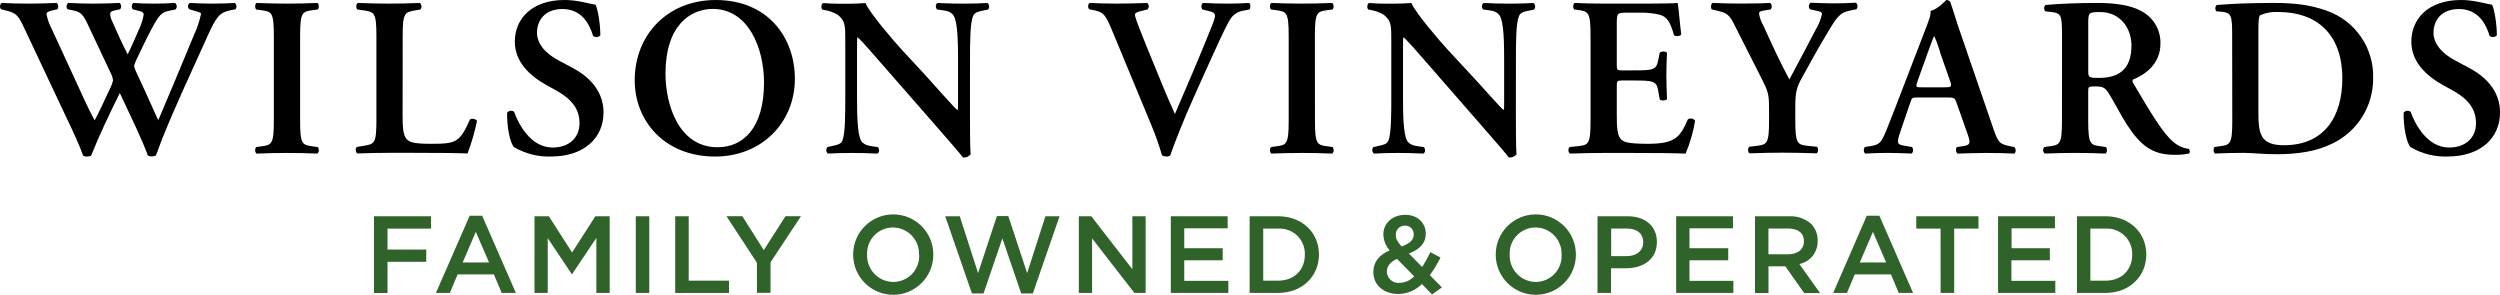
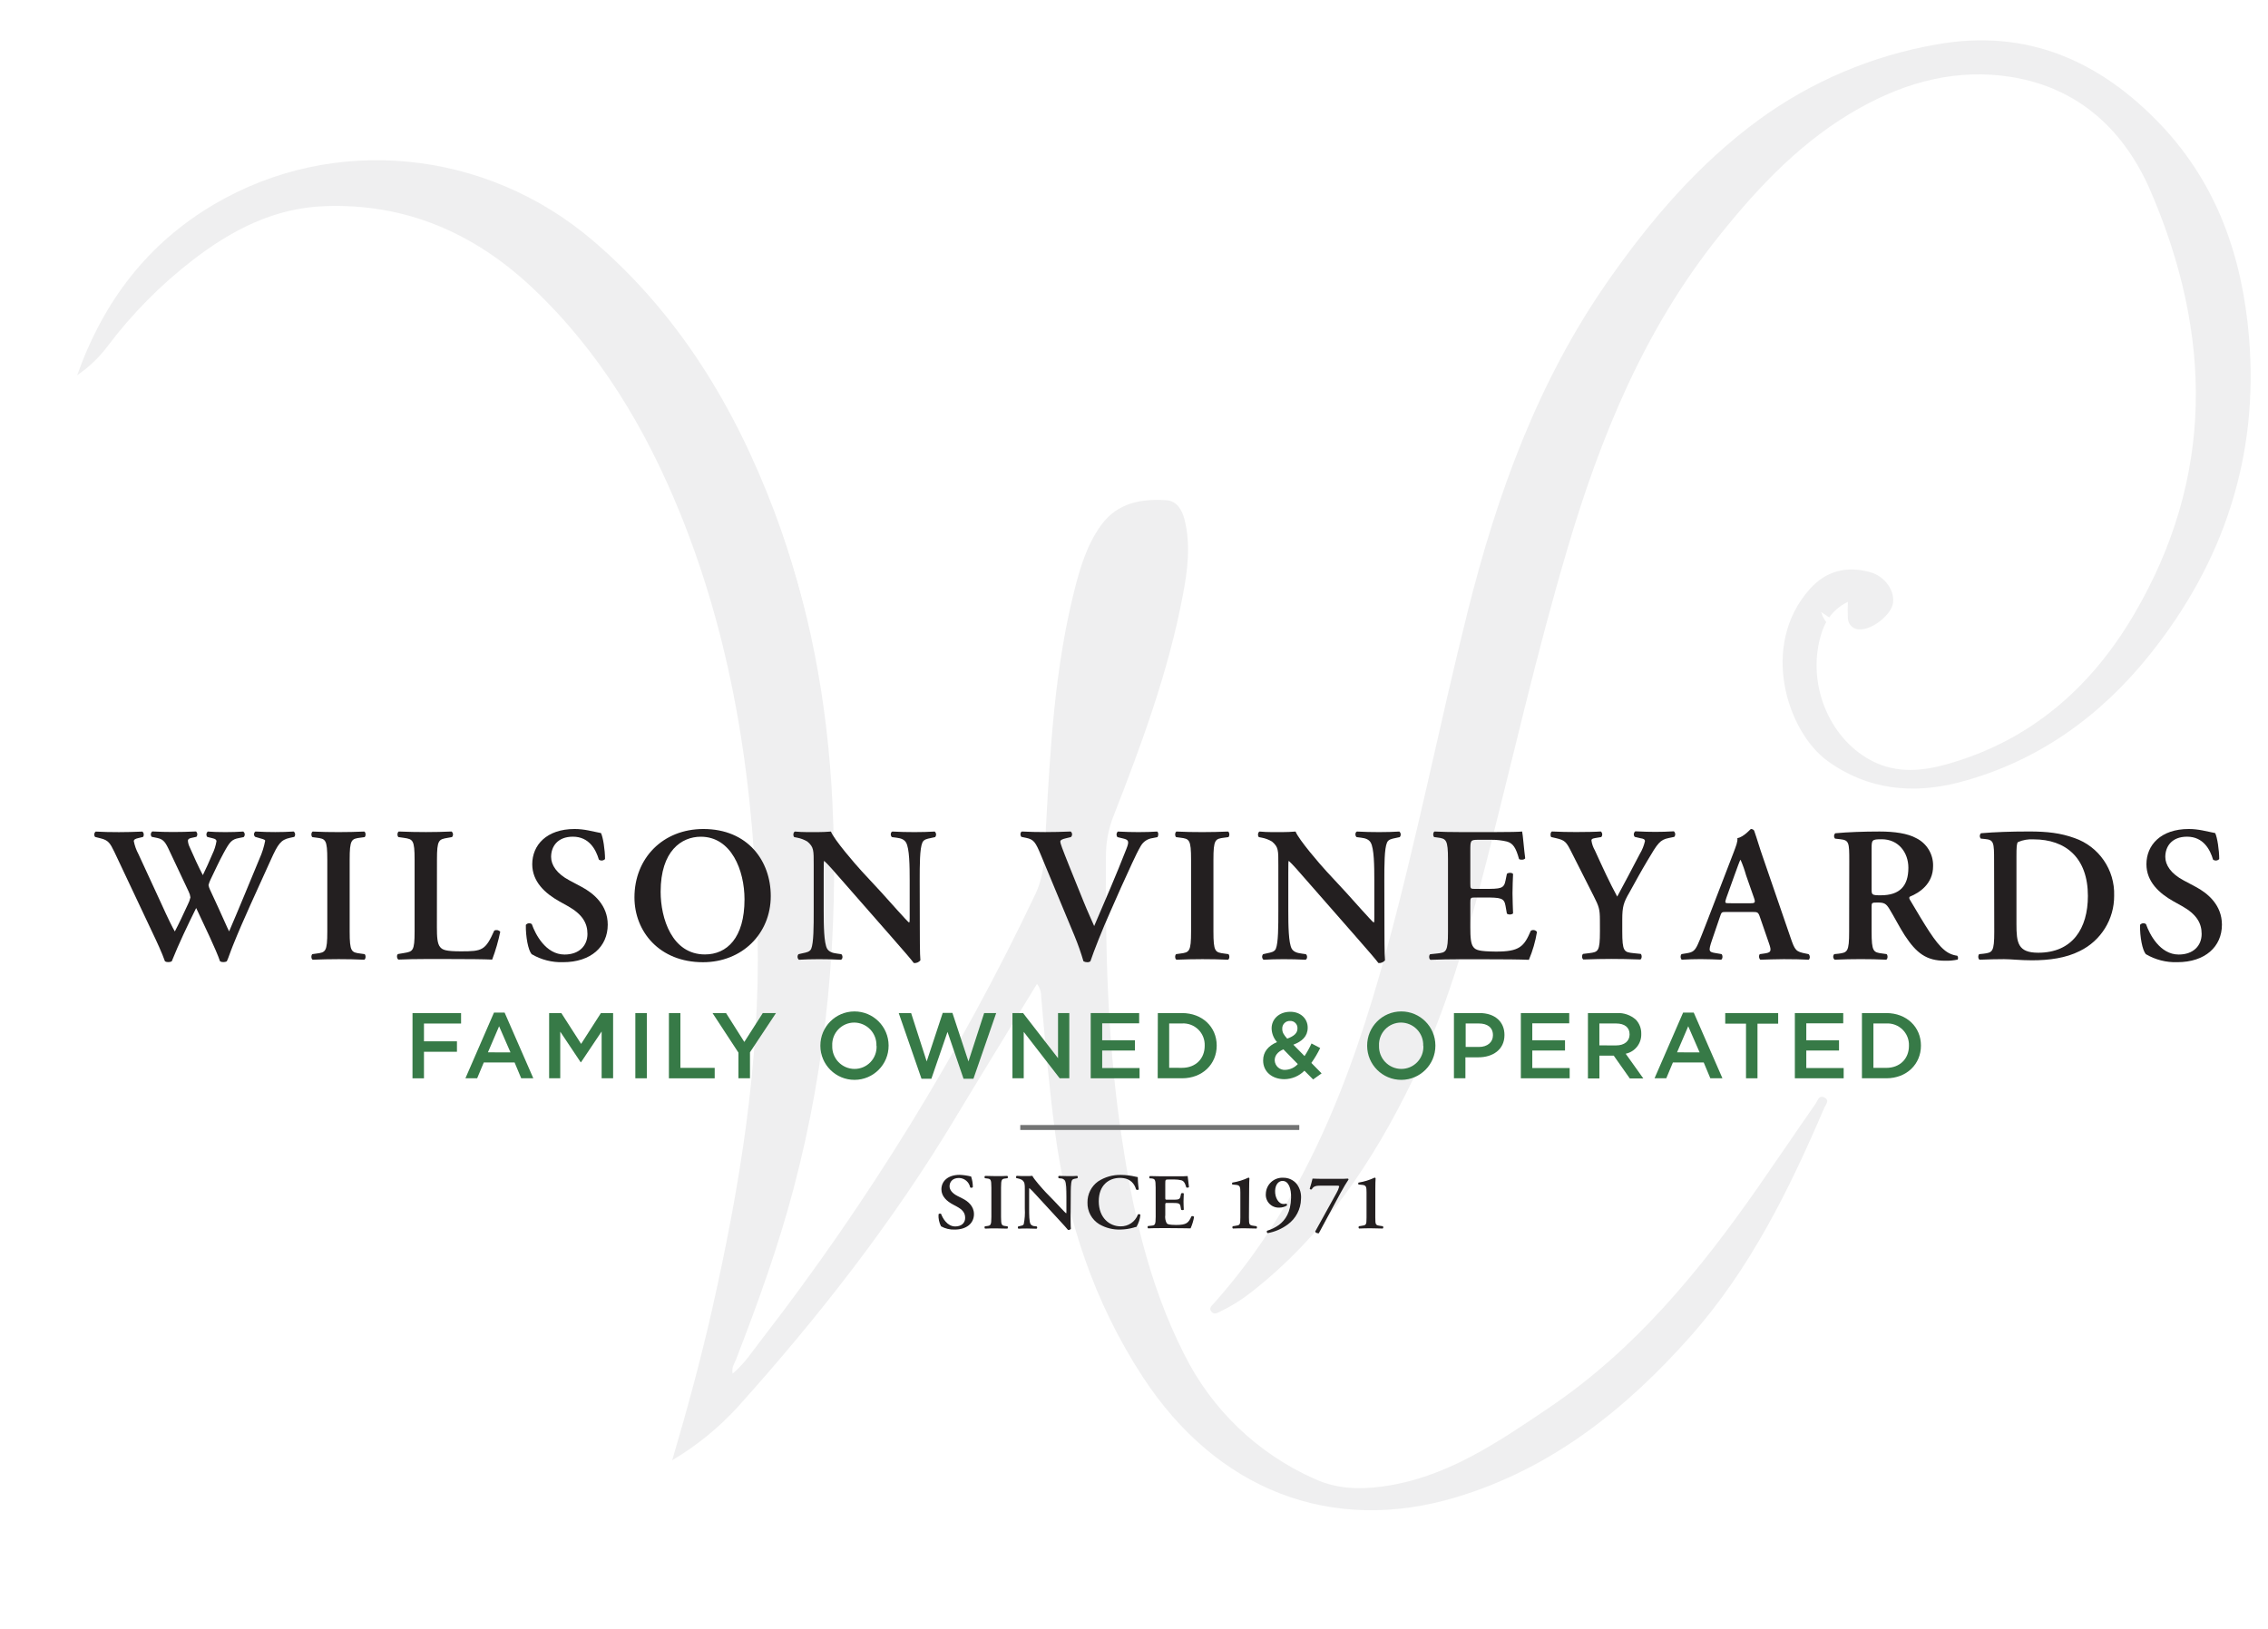
- <svg xmlns="http://www.w3.org/2000/svg" id="Layer_1" data-name="Layer 1" viewBox="0 0 645.17 75.99">
+ <svg xmlns="http://www.w3.org/2000/svg" id="Layer_1" data-name="Layer 1" viewBox="0 0 687.67 494">
  <defs>
-     <style>.cls-1{fill:#2f632a;}</style>
+     <style>.cls-1,.cls-3,.cls-7{fill:none;}.cls-2{clip-path:url(#clip-path);}.cls-3{stroke:#b0b1b4;stroke-width:29px;opacity:0.2;}.cls-3,.cls-7{stroke-miterlimit:10;}.cls-4{clip-path:url(#clip-path-2);}.cls-5{fill:#231f20;}.cls-6{fill:#377a47;}.cls-7{stroke:#737474;stroke-width:1.5px;}</style>
+     <clipPath id="clip-path" transform="translate(23.4 12.23)">
+       <path class="cls-1" d="M291.07,286.07c-8.35,13.71-16.53,27-24.55,40.32-19,31.71-41.66,60.73-66.33,88.18a87,87,0,0,1-19.78,16.05c4.55-15.39,8.58-30.26,12-45.29,8.45-37.35,14.66-75,13.91-113.44-.86-44.1-6.82-87.32-23.5-128.46-10.42-25.69-24.52-49.29-44.92-68.49C120.33,58.42,99.57,49.38,75.06,50.29,59.77,50.85,47,57.46,35.12,66.58A137.41,137.41,0,0,0,9.19,92.81,38.67,38.67,0,0,1,0,101.56c8.06-22.65,21.47-40,41.53-51.83,36.07-21.29,82.26-16.84,114.84,11,26.06,22.27,43.17,50.69,55.09,82.37C222.14,171.49,227.55,201,229,231.3c1.93,39.53-1.65,78.5-11.74,116.8-4.67,17.71-10.89,34.92-17.51,52-.48,1.23-1.41,2.35-1,4.25,3.63-3.08,6.05-6.84,8.73-10.31a737.51,737.51,0,0,0,83-135c3.26-6.86,2.89-13.82,3.27-20.81,1.31-23.95,2.7-47.87,8.56-71.25,1.76-7,3.83-14,8.19-20,4.94-6.75,12.12-8,19.74-7.51,3.19.21,4.79,2.92,5.53,5.9,1.9,7.64.93,15.25-.5,22.81-4.41,23.35-12.61,45.53-21.23,67.55a32.55,32.55,0,0,0-2.11,12c-.19,27.16.44,54.3,4.24,81.22,3.39,24,8.36,47.67,19.51,69.55a80.55,80.55,0,0,0,39.59,37.8c6.54,3,13.44,3.24,20.53,2.27,19.45-2.66,34.94-13.42,50.64-24,26-17.61,45.48-41.35,63.21-66.76,5.86-8.42,11.6-16.94,17.47-25.36.6-.87.95-2.69,2.66-1.83s.32,2.26-.06,3.14c-10.63,24.87-22.6,49.09-40.71,69.45-19.53,22-42.14,40-70.88,48.62-37.82,11.38-72.67-2.13-95.13-36.63-14.74-22.65-23-47.6-26.53-74.3-1.78-13.58-3-27.21-4.18-40.86a6.35,6.35,0,0,0-1.26-3.89" />
+     </clipPath>
+     <clipPath id="clip-path-2" transform="translate(23.4 12.23)">
+       <path class="cls-1" d="M536.87,170.28c-5.42,2.75-7.55,7-8.69,12.14-3.22,14.4,3.77,30,16.34,36.27,7.34,3.65,14.95,2.93,22.43.83,25.2-7.09,43.55-23.09,56.59-45.24,24.6-41.77,23.82-85,5.21-128.38-7.85-18.3-21.57-31.42-42.23-34.77C570.24,8.5,555,12.47,540.73,20.39,523.38,30,510.1,44,497.83,59.34c-22.58,28.2-35.9,60.72-46,94.93-9.32,31.46-16.5,63.44-24.63,95.2-5.76,22.52-12.11,44.93-22.29,65.89-12,24.69-27.06,47.31-49.12,64.45a49.51,49.51,0,0,1-9.05,5.63c-1,.48-2.05,1.23-2.93,0-.74-1,.24-1.73.86-2.43,27.43-30.76,41.64-68,52.3-107,9.31-34,16.09-68.63,24.65-102.83,8.93-35.62,21.27-69.72,42.48-100.12,12.94-18.54,27.47-35.56,45.83-49A128.77,128.77,0,0,1,563.82,1.24c27.33-4.9,49.63,5,68.1,24.53,17,18,24.56,40,26.6,64.29,3,36.2-7.69,68.23-30.09,96.23-15,18.76-34.11,32.53-57.69,38.71-14,3.67-27.8,2.39-40-6.44s-20.77-35-5.33-52.24c4.94-5.51,11.29-7,18.34-5,4.53,1.31,7.5,5.79,6.78,9.56-.66,3.4-6.07,7.72-9.73,7.75a3.49,3.49,0,0,1-3.91-3.35,47.6,47.6,0,0,1,0-5" />
+     </clipPath>
  </defs>
-   <path d="M59.29,2.69c-2.69.58-3.56,1.81-5.72,6.6-4.44,9.87-8.23,17.86-11.5,26-.88,2.16-1.34,3.74-1.87,4.84a2.06,2.06,0,0,1-1,.23,1.87,1.87,0,0,1-1.05-.23C36.93,36.55,33.25,29,30.92,24c-2.63,5.31-5.2,10.68-7.41,16.17a2.05,2.05,0,0,1-1,.23,1.87,1.87,0,0,1-1.05-.23c-.93-2.63-2.39-5.78-4.09-9.34L6.11,6.95C4.88,4.32,4.3,3.39,1.9,2.8L.27,2.39A1.14,1.14,0,0,1,.44.76C2.54.88,5,.93,7.51.93c2.1,0,4.32-.06,7.12-.17a1.25,1.25,0,0,1,.17,1.63l-1.46.35c-.76.17-1.34.41-1.34.93a14,14,0,0,0,1.4,3.91l6.95,15.06c2,4.44,3.5,7.47,4.09,8.41,1.23-2.34,2.51-5.08,3.91-8.11a8.9,8.9,0,0,0,.82-2.22A5.3,5.3,0,0,0,28.64,19L22.51,6C21.4,3.68,20.7,3.09,19.13,2.74l-1.69-.35A1.13,1.13,0,0,1,17.61.76c2.39.12,4.32.17,6.31.17,2.34,0,4.61-.06,6.95-.17A1.18,1.18,0,0,1,31,2.39l-1.58.35c-.64.12-1,.41-1,.82a5.23,5.23,0,0,0,.53,1.93c1.28,2.92,2.63,5.9,4,8.52,1-2,1.93-4.14,2.86-6.3a14.57,14.57,0,0,0,1.28-4c0-.41-.35-.7-1.17-.88l-1.63-.41A1.17,1.17,0,0,1,34.42.76c1.58.12,3.21.17,5.43.17,2,0,3.44-.06,5.31-.17a1.11,1.11,0,0,1,.12,1.69l-1.46.29c-2.16.41-2.74,1.11-4.61,4.55-1.28,2.33-2.74,5.49-4,8.11A8.1,8.1,0,0,0,34.6,17a6,6,0,0,0,.47,1.4l2.51,5.43c1.23,2.63,2.74,6.19,3.27,7.18C43.82,24.11,47,16.4,50.07,9a24.26,24.26,0,0,0,1.81-5.43c0-.41-1.05-.58-2-.88l-1-.29A1,1,0,0,1,49,.76c2.16.12,4,.17,6,.17s3.79-.06,5.6-.17a1.17,1.17,0,0,1,.17,1.63Z" />
-   <path d="M77.45,31.06c0,6.19.53,6.36,3.27,6.71l1.28.18c.41.41.35,1.46-.12,1.69-2.57-.12-5.2-.17-7.76-.17s-5.31.06-7.88.17c-.47-.23-.53-1.28-.12-1.69l1.28-.18c2.74-.35,3.27-.53,3.27-6.71V9.34c0-6.19-.53-6.36-3.27-6.71l-1.28-.17C65.72,2,65.77,1,66.24.76q3.85.18,7.88.17c2.57,0,5.2-.06,7.76-.17.47.23.53,1.28.12,1.69l-1.28.17C78,3,77.45,3.15,77.45,9.34Z" />
-   <path d="M103.9,29.83c0,2.92.12,5,1,6,.7.82,1.63,1.28,6.3,1.28,6.48,0,7.41-.29,10.1-6.31a1.56,1.56,0,0,1,1.81.35,55.18,55.18,0,0,1-2.45,8.46c-2.45-.12-7.47-.17-14-.17h-6.07c-3,0-5.9.06-8.35.17-.47-.23-.64-1.4-.12-1.69l1.75-.29c2.74-.47,3.27-.53,3.27-6.6V9.34c0-6.07-.53-6.25-3.27-6.66l-1.63-.23c-.41-.29-.41-1.46.12-1.69,2.92.12,5.55.17,8.23.17s5.2-.06,7.76-.17a1.15,1.15,0,0,1,.12,1.69l-1.28.23c-2.74.47-3.27.58-3.27,6.66Z" />
-   <path d="M132.62,37.95c-1.05-1.23-1.81-5.25-1.75-8.87a1.3,1.3,0,0,1,1.81-.23c1.05,3,4.2,9.22,9.92,9.22,4.44,0,6.95-2.69,6.95-6.25,0-3.33-1.58-6-6-8.47L141.09,22c-4.38-2.45-8.23-6-8.23-11.27C132.86,4.9,137.18,0,145.7,0c3,0,5.25.7,8,1.23.64,1.28,1.23,5.14,1.23,7.88a1.41,1.41,0,0,1-1.87.17c-.88-3-2.92-6.95-7.88-6.95-4.67,0-6.6,3-6.6,6.13,0,2.45,1.69,5.08,5.55,7.12l3.62,1.93c3.79,2,8,5.6,8,11.5,0,6.66-5.08,11.38-13.54,11.38A17.64,17.64,0,0,1,132.62,37.95Z" />
-   <path d="M205.13,20.32c0,11.5-8.76,20.08-20.55,20.08-13.19,0-20.78-9.28-20.78-19.67C163.8,8.82,172.44,0,184.7,0,198.18,0,205.13,9.69,205.13,20.32ZM171.74,19c0,8.06,3.44,19,13.43,19,6.66,0,12-5,12-16.7,0-8.82-4-19-13.25-19C178.1,2.34,171.74,6.6,171.74,19Z" />
-   <path d="M250.32,29.54c0,1.75,0,8.93.18,10.28a2.23,2.23,0,0,1-2,.82c-.93-1.23-2.63-3.21-6.83-8L228,17c-3.74-4.32-5.66-6.48-6.66-7.36-.17,0-.17.64-.17,3.74V24.81c0,4.38.06,9.75,1.05,11.5.53.88,1.52,1.28,3,1.46l1.28.18c.53.41.47,1.52-.12,1.69-2.16-.12-4.44-.17-6.66-.17-2.45,0-4,.06-6.07.17a1.2,1.2,0,0,1-.12-1.69l1.28-.29c1.11-.23,2.16-.41,2.57-1.34.76-1.81.76-6.89.76-11.5V11c0-4.55.06-5.49-1.93-7.18a9.42,9.42,0,0,0-3.09-1.17l-.88-.17c-.41-.35-.35-1.52.23-1.69,2.22.23,5.43.17,6.89.17,1.23,0,2.63-.06,4-.17,1,2.51,7.36,9.87,9.4,12.09l5.84,6.3c2.45,2.69,7.88,8.87,8.46,9.22.18-.18.18-.47.18-1.4V15.59c0-4.38-.06-9.75-1.11-11.5-.53-.88-1.46-1.29-2.92-1.46l-1.34-.17c-.53-.41-.47-1.52.12-1.69,2.28.12,4.44.17,6.71.17,2.51,0,4-.06,6.13-.17A1.2,1.2,0,0,1,255,2.45l-1.34.29c-1.11.23-2.1.41-2.51,1.34-.82,1.81-.82,6.89-.82,11.5Z" />
-   <path d="M308.12,25C305.72,30.3,303,37.13,302,40.11a1.44,1.44,0,0,1-1,.29,2.24,2.24,0,0,1-1.11-.29,75.08,75.08,0,0,0-2.69-7.65L287,7.88c-1.63-3.91-2.16-4.73-4.5-5.2l-1.4-.29c-.41-.41-.41-1.46.17-1.63,2.28.12,4.79.17,7.06.17,2.63,0,4.61-.06,7.71-.17a1.11,1.11,0,0,1,.06,1.69l-1.46.35c-1.28.29-1.75.58-1.75,1.05s.47,1.81,2.86,7.77L300,22c1.05,2.63,2.63,6.07,3.21,7.42C306.37,22.07,309.87,14,313,6.07c.93-2.34.76-2.8-1-3.21l-1.69-.41a1.25,1.25,0,0,1,.12-1.69c2.39.12,4.38.17,6.25.17,2.1,0,4-.06,5.66-.17.47.29.41,1.23.12,1.69L321,2.74a4.84,4.84,0,0,0-3.62,2.39c-1.63,2.8-3.27,6.71-6,12.61Z" />
-   <path d="M339.35,31.06c0,6.19.53,6.36,3.27,6.71l1.28.18c.41.41.35,1.46-.12,1.69-2.57-.12-5.2-.17-7.76-.17s-5.31.06-7.88.17c-.47-.23-.53-1.28-.12-1.69l1.28-.18c2.74-.35,3.27-.53,3.27-6.71V9.34c0-6.19-.53-6.36-3.27-6.71L328,2.45c-.41-.41-.35-1.46.12-1.69Q332,.93,336,.93c2.57,0,5.2-.06,7.76-.17.47.23.53,1.28.12,1.69l-1.28.17c-2.74.35-3.27.53-3.27,6.71Z" />
-   <path d="M391.2,29.54c0,1.75,0,8.93.17,10.28a2.23,2.23,0,0,1-2,.82c-.93-1.23-2.63-3.21-6.83-8L368.9,17c-3.74-4.32-5.66-6.48-6.66-7.36-.17,0-.17.64-.17,3.74V24.81c0,4.38.06,9.75,1.05,11.5.53.88,1.52,1.28,3,1.46l1.28.18c.53.41.47,1.52-.12,1.69-2.16-.12-4.44-.17-6.66-.17-2.45,0-4,.06-6.07.17a1.2,1.2,0,0,1-.12-1.69l1.29-.29c1.11-.23,2.16-.41,2.57-1.34.76-1.81.76-6.89.76-11.5V11c0-4.55.06-5.49-1.93-7.18A9.42,9.42,0,0,0,354,2.63l-.88-.17c-.41-.35-.35-1.52.23-1.69,2.22.23,5.43.17,6.89.17,1.23,0,2.63-.06,4-.17,1,2.51,7.36,9.87,9.4,12.09l5.84,6.3C382,21.83,387.4,28,388,28.37c.17-.18.17-.47.17-1.4V15.59c0-4.38-.06-9.75-1.11-11.5-.53-.88-1.46-1.29-2.92-1.46l-1.34-.17c-.53-.41-.47-1.52.12-1.69,2.28.12,4.44.17,6.71.17,2.51,0,4-.06,6.13-.17a1.2,1.2,0,0,1,.12,1.69l-1.34.29c-1.11.23-2.1.41-2.51,1.34-.82,1.81-.82,6.89-.82,11.5Z" />
-   <path d="M410.47,9.34c0-6.19-.53-6.42-3.27-6.77l-.93-.12c-.41-.41-.35-1.46.12-1.69,2.22.12,5,.17,7.53.17h11.15c3.74,0,7.12-.06,7.88-.17.23,1,.58,5.61.93,8.12-.23.47-1.4.58-1.87.23-.93-3.39-1.81-4.79-3.68-5.31a19.71,19.71,0,0,0-4.67-.53h-3.91c-2.51,0-2.51.12-2.51,3.44v9.87c0,1.52.06,1.58,1.4,1.58h2.8c5.08,0,6-.06,6.48-2.57l.41-2c.47-.41,1.58-.41,1.87.06-.06,1.58-.17,3.68-.17,5.84s.12,4.26.17,6.13a1.66,1.66,0,0,1-1.87.06l-.41-2.34c-.41-2.45-1.4-2.57-6.48-2.57h-2.8c-1.34,0-1.4.12-1.4,1.58v7.41c0,3,.12,5.08,1,6.07.7.82,1.69,1.23,6.6,1.28,7.41.06,8.7-1.58,10.74-6.31a1.38,1.38,0,0,1,1.87.35A37.4,37.4,0,0,1,435,39.64c-2.57-.12-7.59-.17-14.42-.17h-6.66c-2.57,0-6.13.06-8.76.17-.47-.23-.53-1.28-.12-1.69l2.16-.23c2.74-.29,3.27-.47,3.27-6.66Z" />
-   <path d="M456.53,27.61c0-3.27-.29-4.14-1.87-7.24l-7-13.84c-1.29-2.51-1.75-3.15-4.38-3.74l-1.52-.35c-.35-.41-.23-1.52.23-1.69q3.76.18,7.36.17c2.57,0,6.13-.06,7.47-.17a1.19,1.19,0,0,1,.12,1.69l-1.75.29c-.93.17-1.23.29-1.23.76a8.42,8.42,0,0,0,1.05,3c2.28,5,4.44,9.75,6.77,14,2.39-4.44,4.55-8.52,6.83-12.9a13.09,13.09,0,0,0,1.58-3.91c0-.58-.53-.76-1.34-.88l-1.75-.41a1.15,1.15,0,0,1,.17-1.69c2.57.12,4.38.17,6.13.17s3.68-.06,5.55-.17a1.19,1.19,0,0,1,.12,1.69l-1.69.35c-2.63.53-3.33,1.58-6.36,6.71-2,3.33-3.74,6.54-5.55,9.81-1.75,3-2.16,4.26-2.16,8.23v3.5c0,6.19.53,6.36,3.39,6.66l2.22.23c.41.41.35,1.46-.12,1.69-3.62-.12-6.25-.17-8.82-.17s-5.31.06-8.46.17c-.47-.23-.53-1.28-.12-1.69l1.87-.23c2.74-.35,3.27-.47,3.27-6.66Z" />
-   <path d="M494.89,25.16c-1.52,0-1.46,0-2,1.58l-2.39,7c-1.17,3.45-.93,3.56,1.23,3.91l1.69.29c.41.41.35,1.46-.12,1.69-1.87-.12-3.79-.12-6.19-.17-1.93,0-3.74.06-5.78.17a1.31,1.31,0,0,1-.06-1.69l1.75-.29c1.69-.29,2.33-.76,3.21-2.69.7-1.52,1.63-4,2.86-7.12l8-20.78c.7-1.87,1.28-3.27,1.11-4.26,2-.41,4-2.8,4.09-2.8a1.17,1.17,0,0,1,1,.47c.93,2.63,1.69,5.37,2.63,8l8.41,24.46c1.34,3.91,1.63,4.26,4.61,4.84l.88.18a1.26,1.26,0,0,1,.06,1.69c-2.39-.12-4.55-.17-7.59-.17-2.51,0-5.08.12-7.12.17a1.33,1.33,0,0,1-.17-1.69l1.28-.18c2.1-.29,2.39-.64,1.52-3.09L505,26.74c-.53-1.58-.76-1.58-2.39-1.58Zm7-2.63c1.63,0,1.87-.12,1.4-1.52l-2.45-7a35.88,35.88,0,0,0-1.63-4.61h-.12c-.23.41-.76,1.87-1.75,4.61l-2.45,6.83c-.58,1.69-.47,1.69.93,1.69Z" />
-   <path d="M532.14,9.69c0-5.6-.06-6.31-2.8-6.6l-1.52-.17a1.18,1.18,0,0,1,.06-1.63c3.68-.35,8.64-.53,13.43-.53,4.55,0,8.52.58,11.09,2a9.16,9.16,0,0,1,5.14,8.52c0,5.37-4.15,8.06-7,9.22-.35.17-.23.64,0,1,4.67,7.88,7.59,12.84,10.33,15.12a7.47,7.47,0,0,0,4,1.81,1.06,1.06,0,0,1,.12,1.17,15.85,15.85,0,0,1-3.85.35c-5.6,0-8.64-2.28-12.2-7.71-1.58-2.45-3.21-5.66-4.61-7.94-1.05-1.75-1.69-2-3.62-2-1.75,0-1.81.06-1.81,1.28v7.47c0,6.19.53,6.36,3.27,6.71l1.29.18c.41.41.35,1.46-.12,1.69-2.57-.12-5.2-.17-7.76-.17s-5.2.06-7.88.17a1.14,1.14,0,0,1-.12-1.69l1.28-.18c2.74-.35,3.27-.53,3.27-6.71Zm6.77,8.41c0,1.87,0,2,2.8,2,5.72,0,8.35-2.8,8.35-8.35,0-4.61-3-8.64-8.06-8.64-3,0-3.09.18-3.09,2.86Z" />
-   <path d="M576.05,9.69c0-5.6-.06-6.42-2.8-6.66L572,2.92a1.18,1.18,0,0,1,.06-1.63c4.2-.35,8.87-.53,14.59-.53,5.55,0,9.52.47,13.78,2a17.87,17.87,0,0,1,12,17.46A18.51,18.51,0,0,1,602,37c-4.15,2.1-9.17,2.8-14.48,2.8-3.56,0-6.3-.35-8.46-.35s-4.85.06-7.41.17c-.47-.23-.53-1.28-.12-1.69l1.28-.18c2.74-.35,3.27-.53,3.27-6.71Zm6.77,19.09c0,5.66.41,8.7,6.6,8.7,10.39,0,15.06-7.36,15.06-17.22,0-11.56-6.71-17.16-16.46-17.16a10.2,10.2,0,0,0-4.73.82c-.41.35-.47,1.58-.47,4.32Z" />
-   <path d="M622.05,37.95c-1.05-1.23-1.81-5.25-1.75-8.87a1.3,1.3,0,0,1,1.81-.23c1.05,3,4.2,9.22,9.92,9.22,4.44,0,6.95-2.69,6.95-6.25,0-3.33-1.58-6-6-8.47L630.52,22c-4.38-2.45-8.23-6-8.23-11.27C622.29,4.9,626.61,0,635.13,0c3,0,5.25.7,8,1.23.64,1.28,1.23,5.14,1.23,7.88a1.41,1.41,0,0,1-1.87.17c-.88-3-2.92-6.95-7.88-6.95-4.67,0-6.6,3-6.6,6.13,0,2.45,1.69,5.08,5.55,7.12l3.62,1.93c3.79,2,8,5.6,8,11.5,0,6.66-5.08,11.38-13.54,11.38A17.65,17.65,0,0,1,622.05,37.95Z" />
-   <path class="cls-1" d="M96.51,55.81h14.72V59H100v5.4h10v3.16H100v8.05H96.51Z" />
-   <path class="cls-1" d="M121.21,55.67h3.22l8.7,19.92h-3.67l-2-4.78H118.1l-2,4.78H112.5Zm5,12.07-3.42-7.91-3.39,7.91Z" />
-   <path class="cls-1" d="M137.94,55.81h3.7l6,9.35,6-9.35h3.7V75.59H153.9V61.4l-6.25,9.33h-.11l-6.19-9.27V75.59h-3.42Z" />
-   <path class="cls-1" d="M164.08,55.81h3.48V75.59h-3.48Z" />
-   <path class="cls-1" d="M174.25,55.81h3.48V72.43h10.4v3.17H174.25Z" />
-   <path class="cls-1" d="M195.33,67.79l-7.86-12h4.1l5.54,8.76,5.6-8.76h4l-7.86,11.9v7.88h-3.5Z" />
-   <path class="cls-1" d="M220.17,65.76V65.7a10.34,10.34,0,0,1,20.69-.06v.06a10.34,10.34,0,0,1-20.69.06Zm17,0V65.7a6.78,6.78,0,0,0-6.73-7,6.68,6.68,0,0,0-6.67,7v.06a6.78,6.78,0,0,0,6.73,7A6.68,6.68,0,0,0,237.21,65.76Z" />
-   <path class="cls-1" d="M243.93,55.81h3.76l4.72,14.67,4.86-14.72h2.94l4.86,14.72,4.72-14.67h3.65l-6.9,19.92h-3l-4.86-14.21-4.86,14.21h-3Z" />
-   <path class="cls-1" d="M278.41,55.81h3.22l10.6,13.68V55.81h3.42V75.59h-2.91L281.83,61.52V75.59h-3.42Z" />
-   <path class="cls-1" d="M302.15,55.81h14.67v3.11H305.62v5.14h9.92v3.11h-9.92v5.31H317v3.11H302.15Z" />
-   <path class="cls-1" d="M322.49,55.81h7.38c6.22,0,10.51,4.27,10.51,9.83v.06c0,5.57-4.29,9.89-10.51,9.89h-7.38Zm7.38,16.62c4.15,0,6.87-2.8,6.87-6.67V65.7A6.49,6.49,0,0,0,329.87,59H326V72.43Z" />
-   <path class="cls-1" d="M366.94,73.3a8.7,8.7,0,0,1-6.08,2.57c-3.67,0-6.44-2.23-6.44-5.65v-.06c0-2.54,1.5-4.38,4.21-5.54A6.42,6.42,0,0,1,357,60.5v-.06c0-2.66,2.15-5,5.68-5,3.14,0,5.26,2.12,5.26,4.78v.06c0,2.6-1.72,4.15-4.35,5.14L367,68.89a28.58,28.58,0,0,0,2.12-3.82l2.63,1.38A31.2,31.2,0,0,1,369,71l3.11,3.17L369.57,76Zm-2-2-4.41-4.49c-1.84.79-2.63,2-2.63,3.28v.06A3,3,0,0,0,361.23,73,5.45,5.45,0,0,0,365,71.27Zm-.11-10.77v-.06a2.14,2.14,0,0,0-2.26-2.23,2.25,2.25,0,0,0-2.35,2.37v.06c0,1,.4,1.72,1.5,2.94C363.78,62.85,364.85,61.91,364.85,60.5Z" />
-   <path class="cls-1" d="M386,65.76V65.7a10.34,10.34,0,0,1,20.69-.06v.06a10.34,10.34,0,0,1-20.69.06Zm17,0V65.7a6.78,6.78,0,0,0-6.73-7,6.68,6.68,0,0,0-6.67,7v.06a6.78,6.78,0,0,0,6.73,7A6.68,6.68,0,0,0,403,65.76Z" />
-   <path class="cls-1" d="M412.27,55.81h7.8c4.61,0,7.52,2.63,7.52,6.61v.06c0,4.44-3.56,6.75-7.91,6.75h-3.93v6.36h-3.48Zm7.52,10.29c2.63,0,4.27-1.47,4.27-3.53v-.06c0-2.32-1.67-3.53-4.27-3.53h-4V66.1Z" />
-   <path class="cls-1" d="M432.56,55.81h14.67v3.11H436v5.14H446v3.11H436v5.31h11.33v3.11H432.56Z" />
-   <path class="cls-1" d="M452.91,55.81h8.82a8,8,0,0,1,5.71,2,6,6,0,0,1,1.64,4.27v.06a5.94,5.94,0,0,1-4.72,6l5.34,7.49h-4.1l-4.86-6.9h-4.35v6.9h-3.48Zm8.56,9.81c2.49,0,4.07-1.3,4.07-3.31v-.06c0-2.12-1.53-3.28-4.1-3.28h-5.06v6.64Z" />
-   <path class="cls-1" d="M481.76,55.67H485l8.7,19.92H490l-2-4.78h-9.35l-2,4.78h-3.56Zm5,12.07-3.42-7.91-3.39,7.91Z" />
-   <path class="cls-1" d="M500.8,59h-6.27V55.81h16.05V59h-6.27V75.59h-3.5Z" />
-   <path class="cls-1" d="M515.64,55.81h14.67v3.11H519.12v5.14H529v3.11h-9.92v5.31h11.33v3.11H515.64Z" />
-   <path class="cls-1" d="M536,55.81h7.38c6.22,0,10.51,4.27,10.51,9.83v.06c0,5.57-4.3,9.89-10.51,9.89H536Zm7.38,16.62c4.15,0,6.87-2.8,6.87-6.67V65.7A6.49,6.49,0,0,0,543.36,59h-3.9V72.43Z" />
+   <g id="part1">
+     <g class="cls-2">
+       <path class="cls-3" d="M-11.48,116.28C.23,99.37,12.08,82.29,27.3,68.45S61.63,44.09,82.17,42.92c94.87-5.39,133.18,132.91,135,203.85,1.32,52-11.91,102.44-24.65,152.39-1.84,7.21-5.25,15.67-5.59,23,4.72-8.27,13.08-13,19.57-19.65,17-17.44,30.3-38.17,42.85-58.95,12.85-21.27,23.89-43.44,35.75-65.29,18-33.26,31.34-70.21,42.29-107.9,1.23-4.24,7.52-23.5-1.72-21.31-8.21,1.95-14.41,9.05-17.51,16.9-4,10.2-3.65,21.43-4.79,32.17-6.82,64.48-3.29,129.19,19.76,189.87,18.83,49.59,64.58,73,113.27,43.34,25.18-15.35,47.6-38.64,64.88-62.54,10.11-14,33.25-56.63,43.36-70.61" transform="translate(23.4 12.23)" />
+     </g>
+   </g>
+   <g id="part2">
+     <g class="cls-4">
+       <path class="cls-3" d="M336.6,392.77c30.34-26.54,58.24-74.06,70.83-112.35,17.46-53.11,22.24-109,43.23-161,18.4-45.59,50.86-88.29,96.18-109.68,17.57-8.3,37.3-10.23,55.57-2.91,37.46,15,49.13,67.09,47.13,103.31a143.22,143.22,0,0,1-34.72,85.47c-13.2,15.15-32.79,29.28-53.6,29.88-21.8.62-39.76-15.83-40.38-37.94-.19-6.71,1.56-13.89,6.57-18.37,7.07-6.31,22.57-5.13,11.82,11.12" transform="translate(23.4 12.23)" />
+     </g>
+   </g>
+   <path class="cls-5" d="M64.46,241.87c-2.69.58-3.56,1.81-5.72,6.6-4.44,9.87-8.23,17.86-11.5,26-.88,2.16-1.34,3.74-1.87,4.84a2.06,2.06,0,0,1-1,.23,1.87,1.87,0,0,1-1.05-.23c-1.23-3.62-4.9-11.15-7.24-16.17-2.63,5.31-5.2,10.68-7.41,16.17a2.05,2.05,0,0,1-1,.23,1.87,1.87,0,0,1-1.05-.23c-.93-2.63-2.39-5.78-4.09-9.34L11.28,246.13C10,243.5,9.47,242.57,7.07,242l-1.63-.41a1.14,1.14,0,0,1,.18-1.63c2.1.12,4.55.17,7.06.17,2.1,0,4.32-.06,7.12-.17a1.25,1.25,0,0,1,.17,1.63l-1.46.35c-.76.17-1.34.41-1.34.93a14,14,0,0,0,1.4,3.91l6.95,15.06c2,4.44,3.5,7.47,4.09,8.41,1.23-2.33,2.51-5.08,3.91-8.11a8.9,8.9,0,0,0,.82-2.22,5.3,5.3,0,0,0-.53-1.75l-6.13-13c-1.11-2.34-1.81-2.92-3.39-3.27l-1.69-.35a1.13,1.13,0,0,1,.17-1.63c2.39.12,4.32.17,6.31.17,2.34,0,4.61-.06,6.95-.17a1.18,1.18,0,0,1,.12,1.63l-1.58.35c-.64.12-1,.41-1,.82a5.23,5.23,0,0,0,.53,1.93c1.28,2.92,2.63,5.9,4,8.52,1-2,1.93-4.14,2.86-6.3a14.57,14.57,0,0,0,1.28-4c0-.41-.35-.7-1.17-.88l-1.63-.41a1.17,1.17,0,0,1,.17-1.63c1.58.12,3.21.17,5.43.17,2,0,3.44-.06,5.31-.17a1.11,1.11,0,0,1,.12,1.69l-1.46.29c-2.16.41-2.74,1.11-4.61,4.55-1.28,2.33-2.74,5.49-4,8.11a8.1,8.1,0,0,0-.58,1.63,6,6,0,0,0,.47,1.4l2.51,5.43c1.23,2.63,2.74,6.19,3.27,7.18,3-6.95,6.13-14.65,9.22-22.07A24.26,24.26,0,0,0,57,242.74c0-.41-1.05-.58-2-.88l-1-.29a1,1,0,0,1,.06-1.63c2.16.12,4,.17,6,.17s3.79-.06,5.6-.17a1.17,1.17,0,0,1,.17,1.63Z" transform="translate(23.4 12.23)" />
+   <path class="cls-5" d="M82.62,270.24c0,6.19.53,6.36,3.27,6.71l1.28.18c.41.41.35,1.46-.12,1.69-2.57-.12-5.2-.17-7.76-.17s-5.31.06-7.88.17c-.47-.23-.53-1.28-.12-1.69l1.28-.18c2.74-.35,3.27-.53,3.27-6.71V248.52c0-6.19-.53-6.36-3.27-6.71l-1.28-.17c-.41-.41-.35-1.46.12-1.69q3.85.18,7.88.17c2.57,0,5.2-.06,7.76-.17.47.23.53,1.28.12,1.69l-1.28.17c-2.74.35-3.27.53-3.27,6.71Z" transform="translate(23.4 12.23)" />
+   <path class="cls-5" d="M109.07,269c0,2.92.12,5,1,6,.7.82,1.63,1.28,6.3,1.28,6.48,0,7.41-.29,10.1-6.31a1.56,1.56,0,0,1,1.81.35,55.18,55.18,0,0,1-2.45,8.46c-2.45-.12-7.47-.17-14-.17h-6.07c-3,0-5.9.06-8.35.17-.47-.23-.64-1.4-.12-1.69l1.75-.29c2.74-.47,3.27-.53,3.27-6.6V248.52c0-6.07-.53-6.25-3.27-6.66l-1.63-.23c-.41-.29-.41-1.46.12-1.69,2.92.12,5.55.17,8.23.17s5.2-.06,7.76-.17a1.15,1.15,0,0,1,.12,1.69l-1.28.23c-2.74.47-3.27.58-3.27,6.66Z" transform="translate(23.4 12.23)" />
+   <path class="cls-5" d="M137.79,277.13c-1.05-1.23-1.81-5.25-1.75-8.87a1.3,1.3,0,0,1,1.81-.23c1.05,3,4.2,9.22,9.92,9.22,4.44,0,6.95-2.69,6.95-6.25,0-3.33-1.58-6-6-8.47l-2.51-1.4c-4.38-2.45-8.23-6-8.23-11.27,0-5.78,4.32-10.68,12.84-10.68,3,0,5.25.7,8,1.23.64,1.28,1.23,5.14,1.23,7.88a1.41,1.41,0,0,1-1.87.17c-.88-3-2.92-6.95-7.88-6.95-4.67,0-6.6,3-6.6,6.13,0,2.45,1.69,5.08,5.55,7.12l3.62,1.93c3.79,2,8,5.6,8,11.5,0,6.66-5.08,11.38-13.54,11.38A17.64,17.64,0,0,1,137.79,277.13Z" transform="translate(23.4 12.23)" />
+   <path class="cls-5" d="M210.3,259.5c0,11.5-8.76,20.08-20.55,20.08-13.19,0-20.78-9.28-20.78-19.67,0-11.91,8.64-20.73,20.9-20.73C203.35,239.18,210.3,248.87,210.3,259.5Zm-33.39-1.28c0,8.06,3.44,19,13.43,19,6.66,0,12-5,12-16.7,0-8.82-4-19-13.25-19C183.27,241.52,176.91,245.78,176.91,258.21Z" transform="translate(23.4 12.23)" />
+   <path class="cls-5" d="M255.49,268.72c0,1.75,0,8.93.18,10.28a2.23,2.23,0,0,1-2,.82c-.93-1.23-2.63-3.21-6.83-8l-13.66-15.59c-3.74-4.32-5.66-6.48-6.66-7.36-.17,0-.17.64-.17,3.74V264c0,4.38.06,9.75,1.05,11.5.53.88,1.52,1.28,3,1.46l1.28.18c.53.41.47,1.52-.12,1.69-2.16-.12-4.44-.17-6.66-.17-2.45,0-4,.06-6.07.17a1.2,1.2,0,0,1-.12-1.69l1.28-.29c1.11-.23,2.16-.41,2.57-1.34.76-1.81.76-6.89.76-11.5V250.16c0-4.55.06-5.49-1.93-7.18a9.42,9.42,0,0,0-3.09-1.17l-.88-.17c-.41-.35-.35-1.52.23-1.69,2.22.23,5.43.17,6.89.17,1.23,0,2.63-.06,4-.17,1,2.51,7.36,9.87,9.4,12.09l5.84,6.3c2.45,2.69,7.88,8.87,8.46,9.22.18-.18.18-.47.18-1.4V254.77c0-4.38-.06-9.75-1.11-11.5-.53-.88-1.46-1.29-2.92-1.46l-1.34-.17c-.53-.41-.47-1.52.12-1.69,2.28.12,4.44.17,6.71.17,2.51,0,4-.06,6.13-.17a1.2,1.2,0,0,1,.12,1.69l-1.34.29c-1.11.23-2.1.41-2.51,1.34-.82,1.81-.82,6.89-.82,11.5Z" transform="translate(23.4 12.23)" />
+   <path class="cls-5" d="M313.29,264.17c-2.39,5.31-5.08,12.14-6.07,15.12a1.44,1.44,0,0,1-1,.29,2.24,2.24,0,0,1-1.11-.29,75.08,75.08,0,0,0-2.69-7.65l-10.22-24.58c-1.63-3.91-2.16-4.73-4.5-5.2l-1.4-.29c-.41-.41-.41-1.46.17-1.63,2.28.12,4.79.17,7.06.17,2.63,0,4.61-.06,7.71-.17a1.11,1.11,0,0,1,.06,1.69l-1.46.35c-1.28.29-1.75.58-1.75,1.05s.47,1.81,2.86,7.77l4.2,10.39c1.05,2.63,2.63,6.07,3.21,7.42,3.15-7.36,6.66-15.41,9.75-23.35.93-2.34.76-2.8-1-3.21l-1.69-.41a1.25,1.25,0,0,1,.12-1.69c2.39.12,4.38.17,6.25.17,2.1,0,4-.06,5.66-.17.47.29.41,1.23.12,1.69l-1.46.29a4.84,4.84,0,0,0-3.62,2.39c-1.63,2.8-3.27,6.71-6,12.61Z" transform="translate(23.4 12.23)" />
+   <path class="cls-5" d="M344.52,270.24c0,6.19.53,6.36,3.27,6.71l1.28.18c.41.41.35,1.46-.12,1.69-2.57-.12-5.2-.17-7.76-.17s-5.31.06-7.88.17c-.47-.23-.53-1.28-.12-1.69l1.28-.18c2.74-.35,3.27-.53,3.27-6.71V248.52c0-6.19-.53-6.36-3.27-6.71l-1.28-.17c-.41-.41-.35-1.46.12-1.69q3.85.18,7.88.17c2.57,0,5.2-.06,7.76-.17.47.23.53,1.28.12,1.69l-1.28.17c-2.74.35-3.27.53-3.27,6.71Z" transform="translate(23.4 12.23)" />
+   <path class="cls-5" d="M396.37,268.72c0,1.75,0,8.93.17,10.28a2.23,2.23,0,0,1-2,.82c-.93-1.23-2.63-3.21-6.83-8l-13.66-15.59c-3.74-4.32-5.66-6.48-6.66-7.36-.17,0-.17.64-.17,3.74V264c0,4.38.06,9.75,1.05,11.5.53.88,1.52,1.28,3,1.46l1.28.18c.53.41.47,1.52-.12,1.69-2.16-.12-4.44-.17-6.66-.17-2.45,0-4,.06-6.07.17a1.2,1.2,0,0,1-.12-1.69l1.29-.29c1.11-.23,2.16-.41,2.57-1.34.76-1.81.76-6.89.76-11.5V250.16c0-4.55.06-5.49-1.93-7.18a9.42,9.42,0,0,0-3.09-1.17l-.88-.17c-.41-.35-.35-1.52.23-1.69,2.22.23,5.43.17,6.89.17,1.23,0,2.63-.06,4-.17,1,2.51,7.36,9.87,9.4,12.09l5.84,6.3c2.45,2.69,7.88,8.87,8.47,9.22.17-.18.17-.47.17-1.4V254.77c0-4.38-.06-9.75-1.11-11.5-.53-.88-1.46-1.29-2.92-1.46l-1.34-.17c-.53-.41-.47-1.52.12-1.69,2.28.12,4.44.17,6.71.17,2.51,0,4-.06,6.13-.17a1.2,1.2,0,0,1,.12,1.69l-1.34.29c-1.11.23-2.1.41-2.51,1.34-.82,1.81-.82,6.89-.82,11.5Z" transform="translate(23.4 12.23)" />
+   <path class="cls-5" d="M415.64,248.52c0-6.19-.53-6.42-3.27-6.77l-.93-.12c-.41-.41-.35-1.46.12-1.69,2.22.12,5,.17,7.53.17h11.15c3.74,0,7.12-.06,7.88-.17.23,1,.58,5.61.93,8.12-.23.47-1.4.58-1.87.23-.93-3.39-1.81-4.79-3.68-5.31a19.71,19.71,0,0,0-4.67-.53h-3.91c-2.51,0-2.51.12-2.51,3.44v9.87c0,1.52.06,1.58,1.4,1.58h2.8c5.08,0,6-.06,6.48-2.57l.41-2c.47-.41,1.58-.41,1.87.06-.06,1.58-.17,3.68-.17,5.84s.12,4.26.17,6.13a1.66,1.66,0,0,1-1.87.06l-.41-2.34c-.41-2.45-1.4-2.57-6.48-2.57h-2.8c-1.34,0-1.4.12-1.4,1.58V269c0,3,.12,5.08,1,6.07.7.82,1.69,1.23,6.6,1.28,7.41.06,8.7-1.58,10.74-6.31a1.38,1.38,0,0,1,1.87.35,37.4,37.4,0,0,1-2.45,8.46c-2.57-.12-7.59-.17-14.42-.17h-6.66c-2.57,0-6.13.06-8.76.17-.47-.23-.53-1.28-.12-1.69l2.16-.23c2.74-.29,3.27-.47,3.27-6.66Z" transform="translate(23.4 12.23)" />
+   <path class="cls-5" d="M461.7,266.79c0-3.27-.29-4.14-1.87-7.24l-7-13.84c-1.29-2.51-1.75-3.15-4.38-3.74l-1.52-.35c-.35-.41-.23-1.52.23-1.69q3.76.18,7.36.17c2.57,0,6.13-.06,7.47-.17a1.19,1.19,0,0,1,.12,1.69l-1.75.29c-.93.17-1.23.29-1.23.76a8.42,8.42,0,0,0,1.05,3c2.28,5,4.44,9.75,6.77,14,2.39-4.44,4.55-8.52,6.83-12.9a13.09,13.09,0,0,0,1.58-3.91c0-.58-.53-.76-1.34-.88l-1.75-.41a1.15,1.15,0,0,1,.17-1.69c2.57.12,4.38.17,6.13.17s3.68-.06,5.55-.17a1.19,1.19,0,0,1,.12,1.69l-1.69.35c-2.63.53-3.33,1.58-6.36,6.71-2,3.33-3.74,6.54-5.55,9.81-1.75,3-2.16,4.26-2.16,8.23v3.5c0,6.19.53,6.36,3.39,6.66l2.22.23c.41.41.35,1.46-.12,1.69-3.62-.12-6.25-.17-8.82-.17s-5.31.06-8.46.17c-.47-.23-.53-1.28-.12-1.69l1.87-.23c2.74-.35,3.27-.47,3.27-6.66Z" transform="translate(23.4 12.23)" />
+   <path class="cls-5" d="M500.06,264.34c-1.52,0-1.46,0-2,1.58l-2.39,7c-1.17,3.45-.93,3.56,1.23,3.91l1.69.29c.41.41.35,1.46-.12,1.69-1.87-.12-3.79-.12-6.19-.17-1.93,0-3.74.06-5.78.17a1.31,1.31,0,0,1-.06-1.69l1.75-.29c1.69-.29,2.33-.76,3.21-2.69.7-1.52,1.63-4,2.86-7.12l8-20.78c.7-1.87,1.28-3.27,1.11-4.26,2-.41,4-2.8,4.09-2.8a1.17,1.17,0,0,1,1,.47c.93,2.63,1.69,5.37,2.63,8l8.41,24.46c1.34,3.91,1.63,4.26,4.61,4.84l.88.18a1.26,1.26,0,0,1,.06,1.69c-2.39-.12-4.55-.17-7.59-.17-2.51,0-5.08.12-7.12.17a1.33,1.33,0,0,1-.17-1.69l1.28-.18c2.1-.29,2.39-.64,1.52-3.09l-2.74-7.94c-.53-1.58-.76-1.58-2.39-1.58Zm7-2.63c1.63,0,1.87-.12,1.4-1.52l-2.45-7a35.88,35.88,0,0,0-1.63-4.61h-.12c-.23.41-.76,1.87-1.75,4.61L500.06,260c-.58,1.69-.47,1.69.93,1.69Z" transform="translate(23.4 12.23)" />
+   <path class="cls-5" d="M537.31,248.87c0-5.6-.06-6.31-2.8-6.6L533,242.1a1.18,1.18,0,0,1,.06-1.63c3.68-.35,8.64-.53,13.43-.53,4.55,0,8.52.58,11.09,2a9.16,9.16,0,0,1,5.14,8.52c0,5.37-4.15,8.06-7,9.22-.35.17-.23.64,0,1,4.67,7.88,7.59,12.84,10.33,15.12a7.47,7.47,0,0,0,4,1.81,1.06,1.06,0,0,1,.12,1.17,15.85,15.85,0,0,1-3.85.35c-5.6,0-8.64-2.28-12.2-7.71-1.58-2.45-3.21-5.66-4.61-7.94-1.05-1.75-1.69-2-3.62-2-1.75,0-1.81.06-1.81,1.28v7.47c0,6.19.53,6.36,3.27,6.71l1.29.18c.41.41.35,1.46-.12,1.69-2.57-.12-5.2-.17-7.76-.17s-5.2.06-7.88.17a1.14,1.14,0,0,1-.12-1.69L534,277c2.74-.35,3.27-.53,3.27-6.71Zm6.77,8.41c0,1.87,0,2,2.8,2,5.72,0,8.35-2.8,8.35-8.35,0-4.61-3-8.64-8.06-8.64-3,0-3.09.18-3.09,2.86Z" transform="translate(23.4 12.23)" />
+   <path class="cls-5" d="M581.22,248.87c0-5.6-.06-6.42-2.8-6.66l-1.23-.12a1.18,1.18,0,0,1,.06-1.63c4.2-.35,8.87-.53,14.59-.53,5.55,0,9.52.47,13.78,2a17.87,17.87,0,0,1,12,17.46,18.51,18.51,0,0,1-10.45,16.81c-4.15,2.1-9.17,2.8-14.48,2.8-3.56,0-6.3-.35-8.46-.35s-4.85.06-7.41.17c-.47-.23-.53-1.28-.12-1.69L578,277c2.74-.35,3.27-.53,3.27-6.71ZM588,268c0,5.66.41,8.7,6.6,8.7,10.39,0,15.06-7.36,15.06-17.22,0-11.56-6.71-17.16-16.46-17.16a10.2,10.2,0,0,0-4.73.82c-.41.35-.47,1.58-.47,4.32Z" transform="translate(23.4 12.23)" />
+   <path class="cls-5" d="M627.22,277.13c-1.05-1.23-1.81-5.25-1.75-8.87a1.3,1.3,0,0,1,1.81-.23c1.05,3,4.2,9.22,9.92,9.22,4.44,0,6.95-2.69,6.95-6.25,0-3.33-1.58-6-6-8.47l-2.51-1.4c-4.38-2.45-8.23-6-8.23-11.27,0-5.78,4.32-10.68,12.84-10.68,3,0,5.25.7,8,1.23.64,1.28,1.23,5.14,1.23,7.88a1.41,1.41,0,0,1-1.87.17c-.88-3-2.92-6.95-7.88-6.95-4.67,0-6.6,3-6.6,6.13,0,2.45,1.69,5.08,5.55,7.12l3.62,1.93c3.79,2,8,5.6,8,11.5,0,6.66-5.08,11.38-13.54,11.38A17.65,17.65,0,0,1,627.22,277.13Z" transform="translate(23.4 12.23)" />
+   <path class="cls-6" d="M101.68,295H116.4v3.17H105.15v5.4h10v3.17h-10v8.05h-3.48Z" transform="translate(23.4 12.23)" />
+   <path class="cls-6" d="M126.38,294.85h3.22l8.7,19.92h-3.67l-2-4.78h-9.35l-2,4.78h-3.56Zm5,12.07L127.93,299l-3.39,7.91Z" transform="translate(23.4 12.23)" />
+   <path class="cls-6" d="M143.1,295h3.7l6,9.35,6-9.35h3.7v19.78h-3.48V300.58l-6.25,9.33h-.11l-6.19-9.27v14.13H143.1Z" transform="translate(23.4 12.23)" />
+   <path class="cls-6" d="M169.24,295h3.48v19.78h-3.48Z" transform="translate(23.4 12.23)" />
+   <path class="cls-6" d="M179.42,295h3.48v16.62h10.4v3.17H179.42Z" transform="translate(23.4 12.23)" />
+   <path class="cls-6" d="M200.5,307l-7.86-12h4.1l5.54,8.76,5.6-8.76h4L204,306.89v7.88h-3.5Z" transform="translate(23.4 12.23)" />
+   <path class="cls-6" d="M225.34,304.94v-.06a10.34,10.34,0,0,1,20.69-.06v.06a10.34,10.34,0,0,1-20.69.06Zm17,0v-.06a6.78,6.78,0,0,0-6.73-7,6.68,6.68,0,0,0-6.67,7v.06a6.78,6.78,0,0,0,6.73,7A6.68,6.68,0,0,0,242.38,304.94Z" transform="translate(23.4 12.23)" />
+   <path class="cls-6" d="M249.1,295h3.76l4.72,14.67,4.86-14.72h2.94l4.86,14.72L275,295h3.65l-6.9,19.92h-3l-4.86-14.21L259,314.91h-3Z" transform="translate(23.4 12.23)" />
+   <path class="cls-6" d="M283.58,295h3.22l10.6,13.68V295h3.42v19.78H297.9L287,300.7v14.07h-3.42Z" transform="translate(23.4 12.23)" />
+   <path class="cls-6" d="M307.31,295H322v3.11H310.79v5.14h9.92v3.11h-9.92v5.31h11.33v3.11H307.31Z" transform="translate(23.4 12.23)" />
+   <path class="cls-6" d="M327.66,295H335c6.22,0,10.51,4.27,10.51,9.83v.06c0,5.57-4.29,9.89-10.51,9.89h-7.38ZM335,311.61c4.15,0,6.87-2.8,6.87-6.67v-.06a6.49,6.49,0,0,0-6.87-6.73h-3.9v13.45Z" transform="translate(23.4 12.23)" />
+   <path class="cls-6" d="M372.11,312.48a8.7,8.7,0,0,1-6.08,2.57c-3.67,0-6.44-2.23-6.44-5.65v-.06c0-2.54,1.5-4.38,4.21-5.54a6.42,6.42,0,0,1-1.64-4.13v-.06c0-2.66,2.15-5,5.68-5,3.14,0,5.26,2.12,5.26,4.78v.06c0,2.6-1.72,4.15-4.35,5.14l3.39,3.45a28.58,28.58,0,0,0,2.12-3.82l2.63,1.38a31.2,31.2,0,0,1-2.68,4.52l3.11,3.17-2.57,1.84Zm-2-2L365.73,306c-1.84.79-2.63,2-2.63,3.28v.06a3,3,0,0,0,3.31,2.88A5.45,5.45,0,0,0,370.13,310.45ZM370,299.68v-.06a2.14,2.14,0,0,0-2.26-2.23,2.25,2.25,0,0,0-2.35,2.37v.06c0,1,.4,1.72,1.5,2.94C368.95,302,370,301.09,370,299.68Z" transform="translate(23.4 12.23)" />
+   <path class="cls-6" d="M391.13,304.94v-.06a10.34,10.34,0,0,1,20.69-.06v.06a10.34,10.34,0,0,1-20.69.06Zm17,0v-.06a6.78,6.78,0,0,0-6.73-7,6.68,6.68,0,0,0-6.67,7v.06a6.78,6.78,0,0,0,6.73,7A6.68,6.68,0,0,0,408.17,304.94Z" transform="translate(23.4 12.23)" />
+   <path class="cls-6" d="M417.44,295h7.8c4.61,0,7.52,2.63,7.52,6.61v.06c0,4.44-3.56,6.75-7.91,6.75h-3.93v6.36h-3.48ZM425,305.28c2.63,0,4.27-1.47,4.27-3.53v-.06c0-2.32-1.67-3.53-4.27-3.53h-4v7.12Z" transform="translate(23.4 12.23)" />
+   <path class="cls-6" d="M437.73,295h14.67v3.11H441.2v5.14h9.92v3.11H441.2v5.31h11.33v3.11H437.73Z" transform="translate(23.4 12.23)" />
+   <path class="cls-6" d="M458.07,295h8.82a8,8,0,0,1,5.71,2,6,6,0,0,1,1.64,4.27v.06a5.94,5.94,0,0,1-4.72,6l5.34,7.49h-4.1l-4.86-6.9h-4.35v6.9h-3.48Zm8.56,9.81c2.49,0,4.07-1.3,4.07-3.31v-.06c0-2.12-1.53-3.28-4.1-3.28h-5.06v6.64Z" transform="translate(23.4 12.23)" />
+   <path class="cls-6" d="M486.93,294.85h3.22l8.7,19.92h-3.67l-2-4.78h-9.35l-2,4.78h-3.56Zm5,12.07L488.48,299l-3.39,7.91Z" transform="translate(23.4 12.23)" />
+   <path class="cls-6" d="M506,298.21H499.7V295h16.05v3.22h-6.27v16.56H506Z" transform="translate(23.4 12.23)" />
+   <path class="cls-6" d="M520.81,295h14.67v3.11H524.28v5.14h9.92v3.11h-9.92v5.31h11.33v3.11H520.81Z" transform="translate(23.4 12.23)" />
+   <path class="cls-6" d="M541.15,295h7.38c6.22,0,10.51,4.27,10.51,9.83v.06c0,5.57-4.3,9.89-10.51,9.89h-7.38Zm7.38,16.62c4.15,0,6.87-2.8,6.87-6.67v-.06a6.49,6.49,0,0,0-6.87-6.73h-3.9v13.45Z" transform="translate(23.4 12.23)" />
+   <path class="cls-5" d="M261.93,359.67a6.85,6.85,0,0,1-.76-3.65.58.58,0,0,1,.78-.1c.45,1.22,1.81,3.79,4.29,3.79,1.92,0,3-1.1,3-2.57s-.68-2.47-2.57-3.48l-1.08-.58c-1.89-1-3.55-2.47-3.55-4.63,0-2.38,1.87-4.39,5.55-4.39a17.55,17.55,0,0,1,3.45.5,9.62,9.62,0,0,1,.53,3.24.63.63,0,0,1-.81.07,3.52,3.52,0,0,0-3.4-2.86c-2,0-2.85,1.25-2.85,2.52,0,1,.73,2.09,2.39,2.93l1.56.79c1.64.82,3.45,2.3,3.45,4.73,0,2.74-2.19,4.68-5.85,4.68A7.9,7.9,0,0,1,261.93,359.67Z" transform="translate(23.4 12.23)" />
+   <path class="cls-5" d="M280.12,356.84c0,2.54.23,2.62,1.41,2.76l.55.07a.5.5,0,0,1-.05.7c-1.11,0-2.24-.07-3.35-.07s-2.29,0-3.4.07a.5.5,0,0,1-.05-.7l.55-.07c1.18-.14,1.41-.22,1.41-2.76v-8.93c0-2.55-.23-2.62-1.41-2.76l-.55-.07a.49.49,0,0,1,.05-.7q1.66.07,3.4.07c1.11,0,2.24,0,3.35-.07a.49.49,0,0,1,.05.7l-.55.07c-1.18.14-1.41.22-1.41,2.76Z" transform="translate(23.4 12.23)" />
+   <path class="cls-5" d="M301.22,356.22c0,.72,0,3.67.08,4.22a1,1,0,0,1-.86.34c-.4-.5-1.13-1.32-2.95-3.29l-5.9-6.41c-1.61-1.78-2.44-2.66-2.87-3-.08,0-.08.26-.08,1.54v4.68c0,1.8,0,4,.45,4.73a1.61,1.61,0,0,0,1.29.6l.55.07c.23.17.2.62-.05.7-.93,0-1.92-.07-2.87-.07s-1.74,0-2.62.07a.48.48,0,0,1-.05-.7l.55-.12c.48-.1.93-.17,1.11-.55a17.91,17.91,0,0,0,.33-4.73v-5.69c0-1.87,0-2.26-.83-3a4.21,4.21,0,0,0-1.34-.48l-.38-.07c-.18-.14-.15-.62.1-.7,1,.1,2.34.07,3,.07s1.13,0,1.74-.07c.43,1,3.18,4.06,4.06,5l2.52,2.59c1.06,1.1,3.4,3.65,3.66,3.79.08-.07.08-.19.08-.58v-4.68c0-1.8,0-4-.48-4.73a1.56,1.56,0,0,0-1.26-.6l-.58-.07c-.23-.17-.2-.62.05-.7,1,0,1.92.07,2.9.07s1.74,0,2.65-.07a.48.48,0,0,1,.05.7l-.58.12c-.48.1-.91.17-1.08.55-.35.74-.35,2.83-.35,4.73Z" transform="translate(23.4 12.23)" />
+   <path class="cls-5" d="M321.88,348.49a.67.67,0,0,1-.81,0c-.43-1.51-1.56-3.5-4.89-3.5s-6.43,2.16-6.43,7.08c0,5.11,3.35,7.61,6.6,7.61a5.47,5.47,0,0,0,5.27-3.58.52.52,0,0,1,.76.1,9,9,0,0,1-1.21,3.65c-.3,0-.6.14-.88.22a15.71,15.71,0,0,1-3.93.58,11.92,11.92,0,0,1-6.45-1.61,7.47,7.47,0,0,1-3.58-6.6,7.71,7.71,0,0,1,3.18-6.36,12.1,12.1,0,0,1,7-2,20.37,20.37,0,0,1,4.36.53c.3.07.48.1.71.14C321.58,345.3,321.63,346.71,321.88,348.49Z" transform="translate(23.4 12.23)" />
+   <path class="cls-5" d="M327,347.91c0-2.55-.23-2.64-1.41-2.78l-.4,0a.49.49,0,0,1,.05-.7c1,0,2.14.07,3.25.07h4.81c1.61,0,3.07,0,3.4-.07.1.41.25,2.3.4,3.34-.1.19-.61.24-.81.1-.4-1.39-.78-2-1.59-2.18a8.9,8.9,0,0,0-2-.22H331c-1.08,0-1.08,0-1.08,1.42v4.06c0,.62,0,.65.61.65h1.21c2.19,0,2.57,0,2.8-1.06l.18-.82c.2-.17.68-.17.81,0,0,.65-.08,1.51-.08,2.4s.05,1.75.08,2.52a.75.75,0,0,1-.81,0l-.18-1c-.18-1-.6-1.06-2.8-1.06h-1.21c-.58,0-.61,0-.61.65v3a4.09,4.09,0,0,0,.43,2.5c.3.34.73.5,2.85.53,3.2,0,3.76-.65,4.64-2.59a.62.62,0,0,1,.81.14,14.8,14.8,0,0,1-1.06,3.48c-1.11,0-3.28-.07-6.23-.07H328.5c-1.11,0-2.65,0-3.78.07a.5.5,0,0,1-.05-.7l.93-.1c1.19-.12,1.41-.19,1.41-2.74Z" transform="translate(23.4 12.23)" />
+   <path class="cls-5" d="M355.29,357c0,2.3.1,2.33,1.61,2.54l.68.1c.18.14.18.62,0,.7-1.18,0-2.37-.07-3.48-.07-1.29,0-2.45,0-3.66.07-.23-.07-.23-.55-.05-.7l.68-.1c1.51-.22,1.61-.24,1.61-2.54v-7.61c0-1.58-.08-2.16-1.21-2.28l-1.21-.12a.45.45,0,0,1,0-.58,18.18,18.18,0,0,0,4.89-1.51.3.3,0,0,1,.28.22c-.05.5-.08,1.94-.08,2.9Z" transform="translate(23.4 12.23)" />
+   <path class="cls-5" d="M365.65,344.94a5.2,5.2,0,0,1,4.11,1.87,6.65,6.65,0,0,1,1.31,4.61,9.79,9.79,0,0,1-4,7.68,14.62,14.62,0,0,1-6.12,2.64.52.52,0,0,1-.18-.72,12.33,12.33,0,0,0,3.58-1.75c2-1.49,3.61-3.86,3.71-8.26.08-2.76-.73-5.11-2.6-5.11-1.11,0-2.17,1-2.24,3s1,4,2.55,4a3.23,3.23,0,0,0,.83-.1.43.43,0,0,1,.2.55,4.22,4.22,0,0,1-2.39.65,3.89,3.89,0,0,1-4-4.25A5,5,0,0,1,365.65,344.94Z" transform="translate(23.4 12.23)" />
+   <path class="cls-5" d="M382,345.27c1.39,0,3,0,3.3-.07a.28.28,0,0,1,.18.29c-.6.91-1.41,2.18-2.47,4.15l-6.55,12.15c-.43,0-1.06-.14-1.08-.55l6.45-11.66a7.58,7.58,0,0,0,.83-2c0-.12-.15-.24-.58-.24h-5.12c-1.24,0-2.09.12-2.62,1.1-.18.12-.55.07-.63-.17.38-1.13.63-2.16.86-3.07.5,0,1.31.07,2.67.07Z" transform="translate(23.4 12.23)" />
+   <path class="cls-5" d="M393.6,357c0,2.3.1,2.33,1.61,2.54l.68.1c.18.14.18.62-.05.7-1.18,0-2.37-.07-3.48-.07-1.29,0-2.45,0-3.66.07-.23-.07-.23-.55-.05-.7l.68-.1c1.51-.22,1.61-.24,1.61-2.54v-7.61c0-1.58-.08-2.16-1.21-2.28l-1.21-.12a.45.45,0,0,1,0-.58,18.18,18.18,0,0,0,4.89-1.51.3.3,0,0,1,.28.22c-.05.5-.08,1.94-.08,2.9Z" transform="translate(23.4 12.23)" />
+   <line class="cls-7" x1="309.35" y1="341.93" x2="393.95" y2="341.93" />
</svg>
